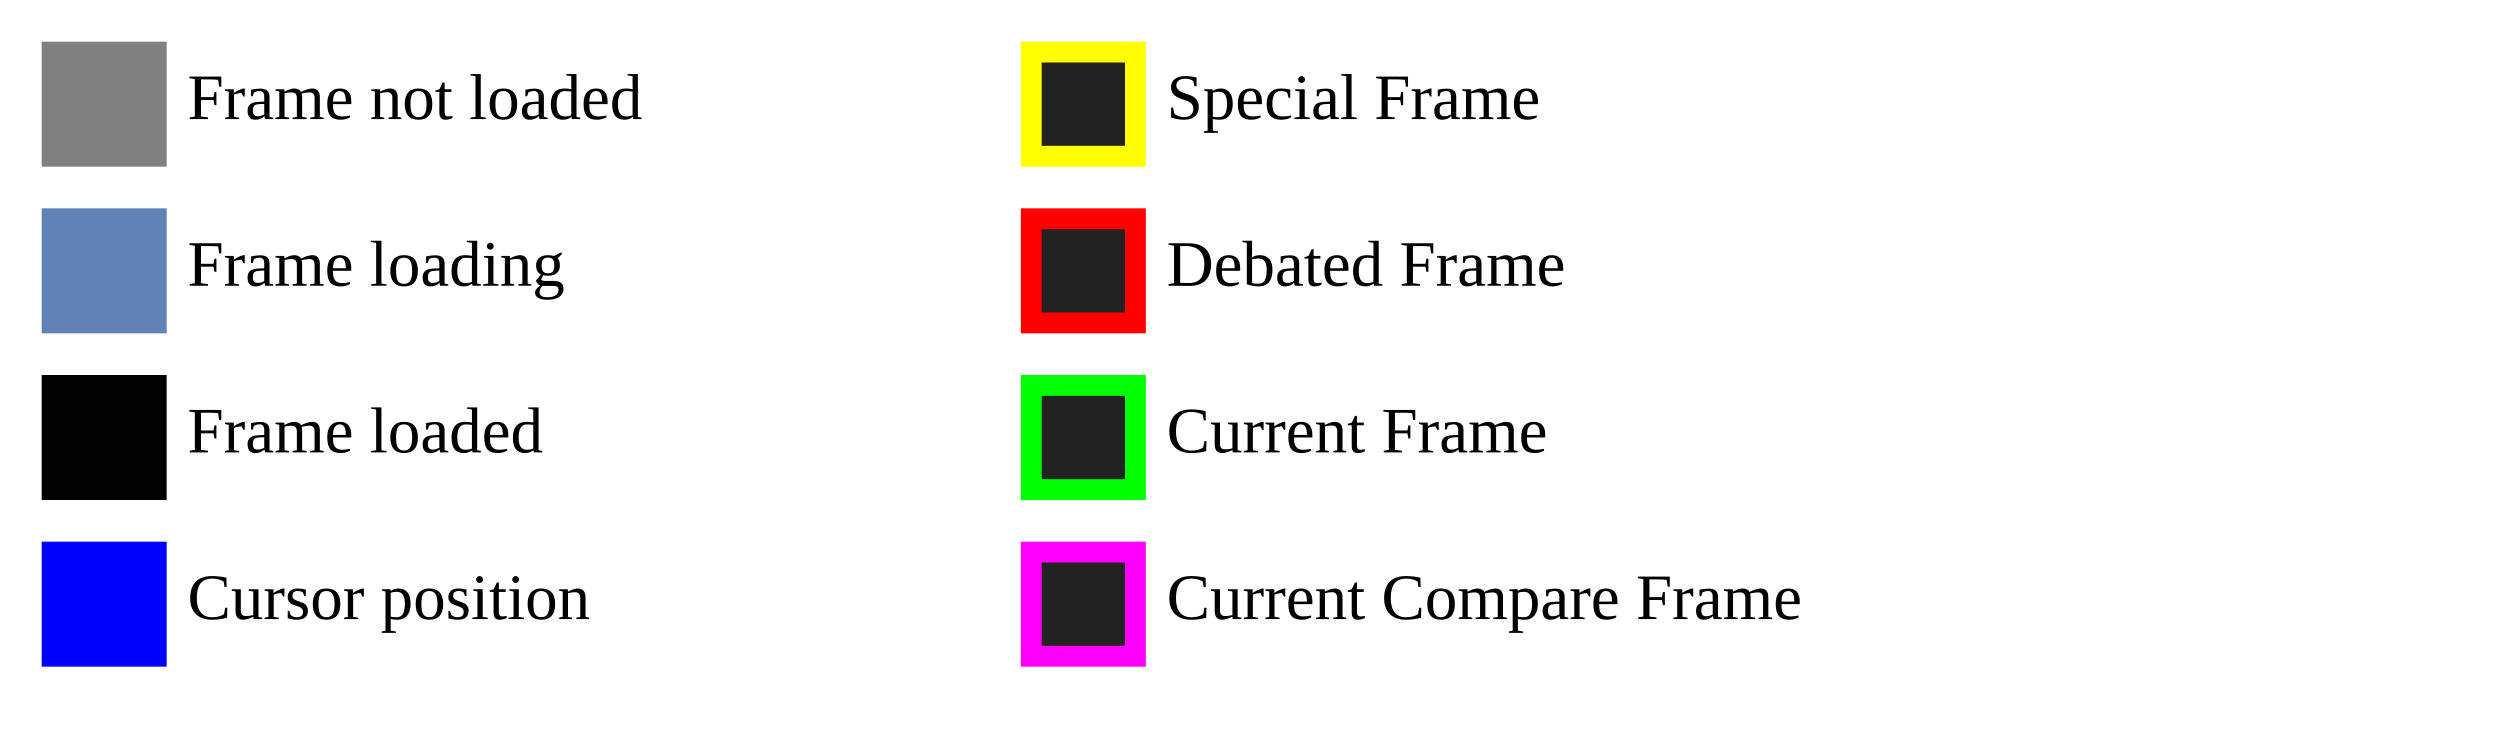
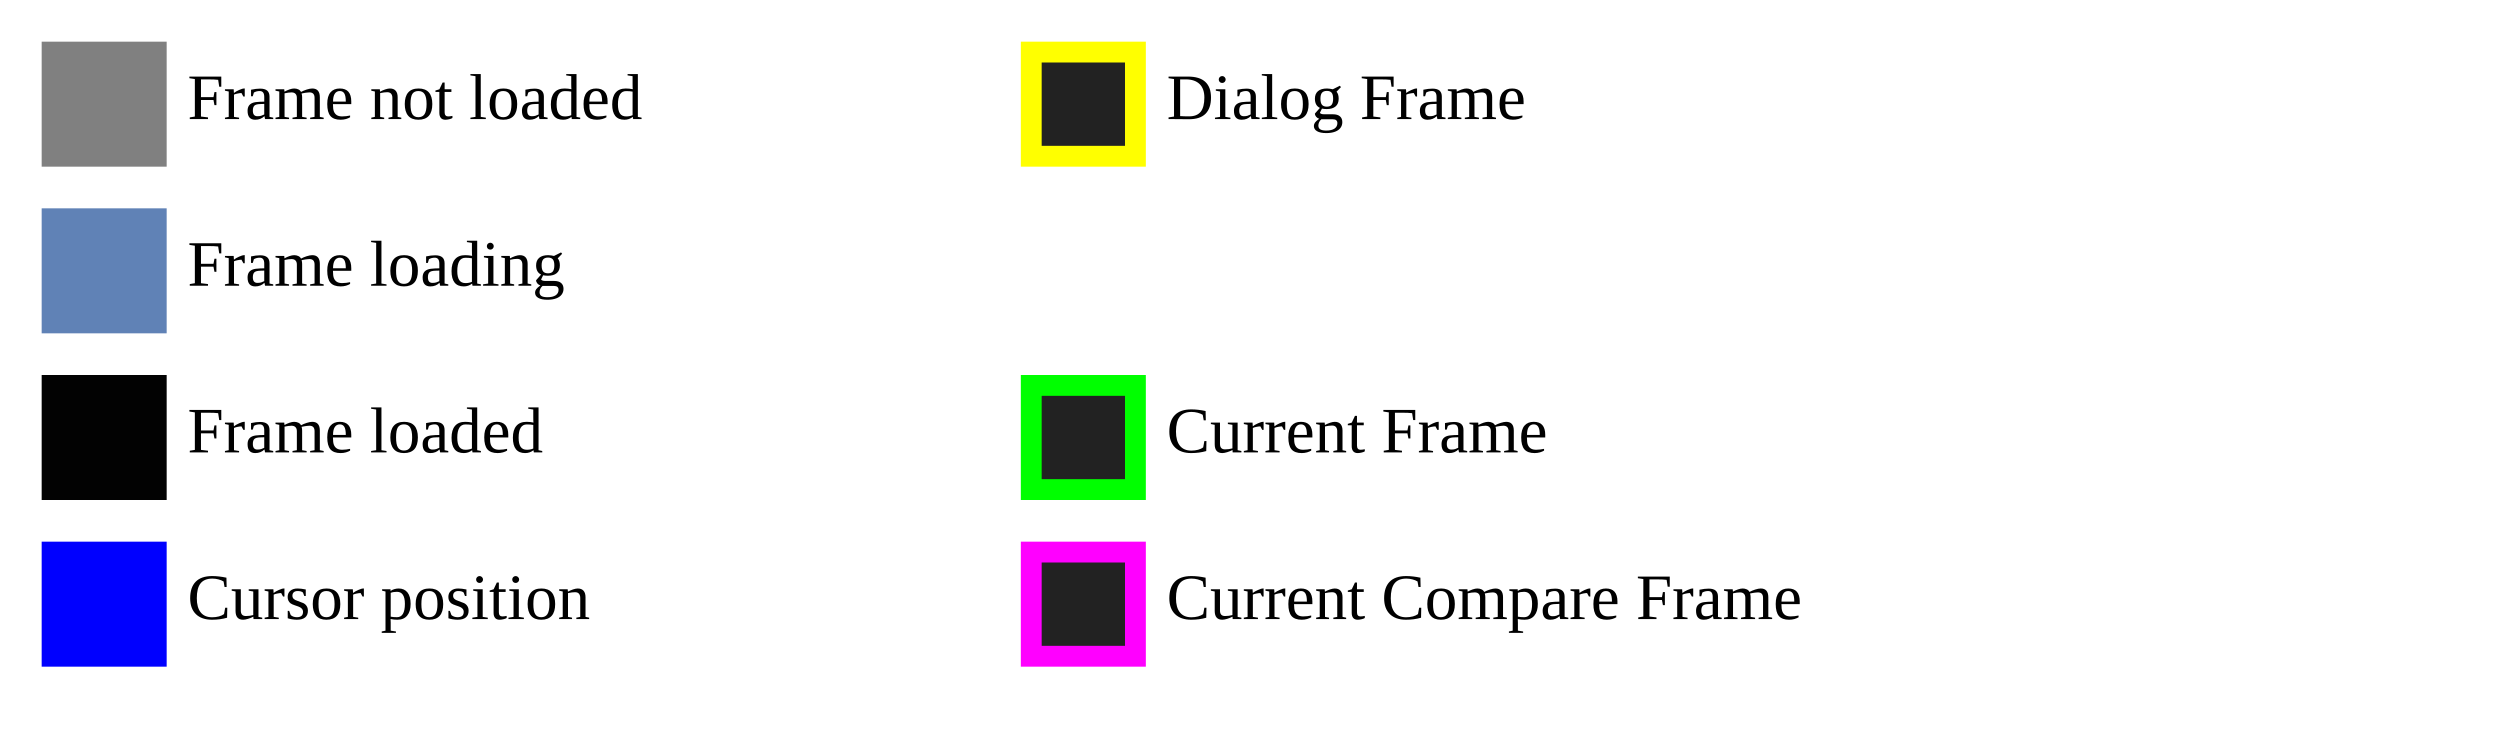
<svg xmlns="http://www.w3.org/2000/svg" version="1.1" baseProfile="full" preserveAspectRatio="xMinYMin meet" viewBox="0 0 600 175">
  <rect x="10" y="10" width="30" height="30" fill="#808080" id="fill_notloaded" />
  <text x="45" y="25" text-anchor="left" dominant-baseline="middle" font-size="130%">Frame not loaded</text>
  <rect x="10" y="50" width="30" height="30" fill="#6082B6" id="fill_loading" />
  <text x="45" y="65" text-anchor="left" dominant-baseline="middle" font-size="130%">Frame loading</text>
  <rect x="10" y="90" width="30" height="30" fill="#020202" id="fill_loaded" />
  <text x="45" y="105" text-anchor="left" dominant-baseline="middle" font-size="130%">Frame loaded</text>
  <rect x="10" y="130" width="30" height="30" fill="#0000FF" id="fill_cursor" />
  <text x="45" y="145" text-anchor="left" dominant-baseline="middle" font-size="130%">Cursor position</text>
  <rect x="247.5" y="12.5" width="25" height="25" fill="#222" stroke="#FFFF00" stroke-width="5" id="stroke_special" />
-   <text x="280" y="25" text-anchor="left" dominant-baseline="middle" font-size="130%">Special Frame</text>
-   <rect x="247.5" y="52.5" width="25" height="25" fill="#222" stroke="#FF0000" stroke-width="5" id="stroke_debated" />
-   <text x="280" y="65" text-anchor="left" dominant-baseline="middle" font-size="130%">Debated Frame</text>
+   <text x="280" y="25" text-anchor="left" dominant-baseline="middle" font-size="130%">Dialog Frame</text>
  <rect x="247.5" y="92.5" width="25" height="25" fill="#222" stroke="#00FF00" stroke-width="5" id="stroke_current" />
  <text x="280" y="105" text-anchor="left" dominant-baseline="middle" font-size="130%">Current Frame</text>
  <rect x="247.5" y="132.5" width="25" height="25" fill="#222" stroke="#FF00FF" stroke-width="5" id="stroke_compare" />
  <text x="280" y="145" text-anchor="left" dominant-baseline="middle" font-size="130%">Current Compare Frame</text>
</svg>
